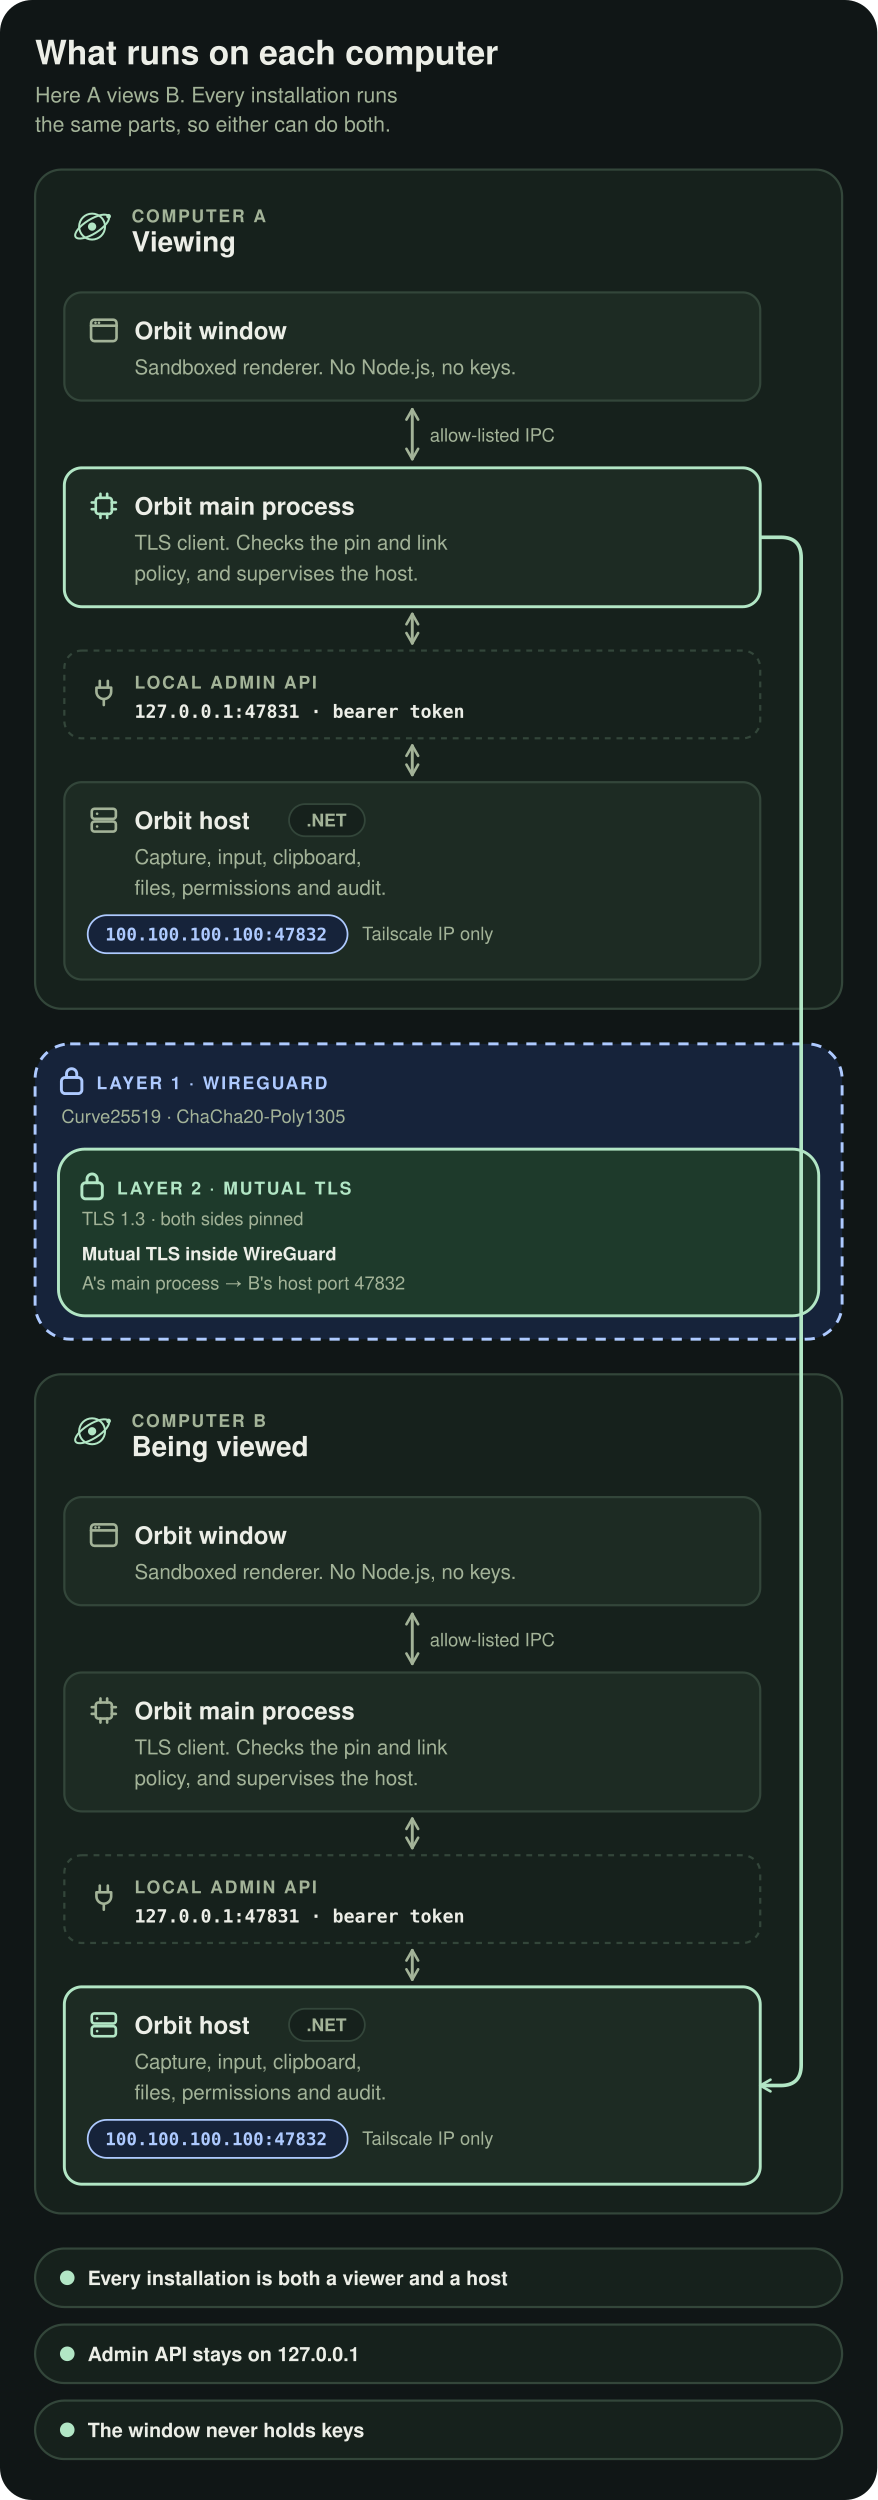
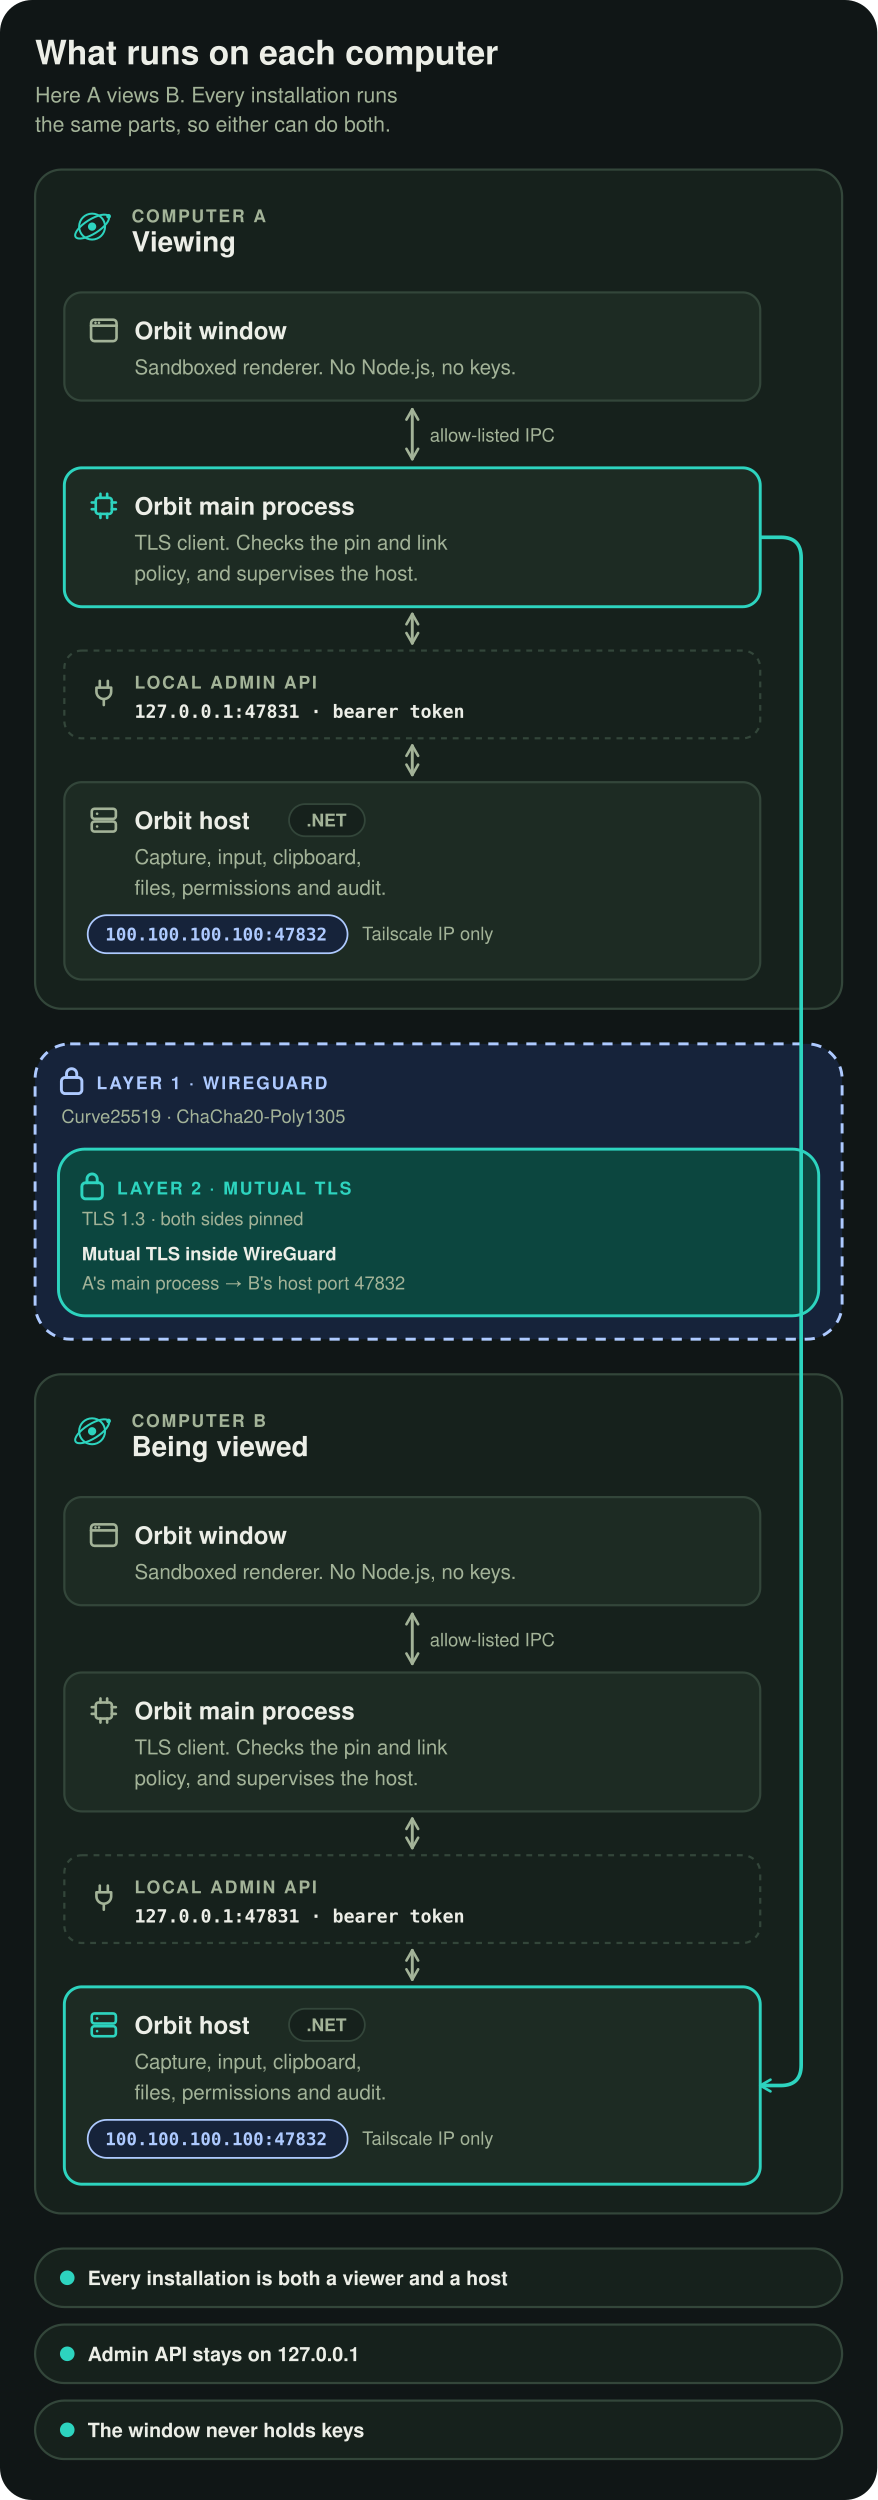
<svg xmlns="http://www.w3.org/2000/svg" width="600" height="1710" viewBox="0 0 600 1710" role="img" aria-labelledby="t d">
  <defs>
    <marker id="h-muted" markerWidth="10" markerHeight="10" refX="8" refY="5" orient="auto" markerUnits="userSpaceOnUse">
      <path d="M1 1L8 5L1 9" fill="none" stroke="#a3b398" stroke-width="1.8" stroke-linecap="round" stroke-linejoin="round" />
    </marker>
    <marker id="t-muted" markerWidth="10" markerHeight="10" refX="2" refY="5" orient="auto" markerUnits="userSpaceOnUse">
      <path d="M9 1L2 5L9 9" fill="none" stroke="#a3b398" stroke-width="1.8" stroke-linecap="round" stroke-linejoin="round" />
    </marker>
    <marker id="h-mint" markerWidth="10" markerHeight="10" refX="8" refY="5" orient="auto" markerUnits="userSpaceOnUse">
-       <path d="M1 1L8 5L1 9" fill="none" stroke="#b2e6c5" stroke-width="1.8" stroke-linecap="round" stroke-linejoin="round" />
+       <path d="M1 1L8 5L1 9" fill="none" stroke="#2dd4bf" stroke-width="1.8" stroke-linecap="round" stroke-linejoin="round" />
    </marker>
    <marker id="t-mint" markerWidth="10" markerHeight="10" refX="2" refY="5" orient="auto" markerUnits="userSpaceOnUse">
-       <path d="M9 1L2 5L9 9" fill="none" stroke="#b2e6c5" stroke-width="1.8" stroke-linecap="round" stroke-linejoin="round" />
+       <path d="M9 1L2 5L9 9" fill="none" stroke="#2dd4bf" stroke-width="1.8" stroke-linecap="round" stroke-linejoin="round" />
    </marker>
    <marker id="h-blue" markerWidth="10" markerHeight="10" refX="8" refY="5" orient="auto" markerUnits="userSpaceOnUse">
      <path d="M1 1L8 5L1 9" fill="none" stroke="#aecaff" stroke-width="1.8" stroke-linecap="round" stroke-linejoin="round" />
    </marker>
    <marker id="t-blue" markerWidth="10" markerHeight="10" refX="2" refY="5" orient="auto" markerUnits="userSpaceOnUse">
      <path d="M9 1L2 5L9 9" fill="none" stroke="#aecaff" stroke-width="1.8" stroke-linecap="round" stroke-linejoin="round" />
    </marker>
    <marker id="h-gold" markerWidth="10" markerHeight="10" refX="8" refY="5" orient="auto" markerUnits="userSpaceOnUse">
      <path d="M1 1L8 5L1 9" fill="none" stroke="#e3cd8f" stroke-width="1.8" stroke-linecap="round" stroke-linejoin="round" />
    </marker>
    <marker id="t-gold" markerWidth="10" markerHeight="10" refX="2" refY="5" orient="auto" markerUnits="userSpaceOnUse">
      <path d="M9 1L2 5L9 9" fill="none" stroke="#e3cd8f" stroke-width="1.8" stroke-linecap="round" stroke-linejoin="round" />
    </marker>
    <marker id="h-rose" markerWidth="10" markerHeight="10" refX="8" refY="5" orient="auto" markerUnits="userSpaceOnUse">
      <path d="M1 1L8 5L1 9" fill="none" stroke="#f2b0a6" stroke-width="1.8" stroke-linecap="round" stroke-linejoin="round" />
    </marker>
    <marker id="t-rose" markerWidth="10" markerHeight="10" refX="2" refY="5" orient="auto" markerUnits="userSpaceOnUse">
      <path d="M9 1L2 5L9 9" fill="none" stroke="#f2b0a6" stroke-width="1.8" stroke-linecap="round" stroke-linejoin="round" />
    </marker>
  </defs>
  <rect width="600" height="1710" rx="22" fill="#101616" />
  <text x="24" y="44" fill="#eceee7" font-family="Segoe UI, -apple-system, BlinkMacSystemFont, Helvetica, Arial, sans-serif" font-size="23" font-weight="700" text-anchor="start">What runs on each computer</text>
  <text x="24" y="70" fill="#a3b398" font-family="Segoe UI, -apple-system, BlinkMacSystemFont, Helvetica, Arial, sans-serif" font-size="14.5" font-weight="400" text-anchor="start">Here A views B. Every installation runs</text>
  <text x="24" y="90" fill="#a3b398" font-family="Segoe UI, -apple-system, BlinkMacSystemFont, Helvetica, Arial, sans-serif" font-size="14.5" font-weight="400" text-anchor="start">the same parts, so either can do both.</text>
  <rect x="24" y="116" width="552" height="574" rx="18" fill="#16211c" stroke="#33463a" stroke-width="1.5" />
  <g transform="translate(42.35 134.35) scale(0.04032)">
-     <g fill="none" stroke="#b2e6c5" stroke-width="34">
+     <g fill="none" stroke="#2dd4bf" stroke-width="34">
      <circle cx="512" cy="512" r="220" />
      <ellipse cx="512" cy="512" rx="330" ry="122" transform="rotate(-32 512 512)" />
    </g>
-     <circle cx="512" cy="512" r="70" fill="#b2e6c5" />
-     <circle cx="791.86" cy="337.13" r="40" fill="#b2e6c5" />
+     <circle cx="512" cy="512" r="70" fill="#2dd4bf" />
+     <circle cx="791.86" cy="337.13" r="40" fill="#2dd4bf" />
  </g>
  <text x="90" y="152" fill="#a3b398" font-family="Segoe UI, -apple-system, BlinkMacSystemFont, Helvetica, Arial, sans-serif" font-size="12" font-weight="700" text-anchor="start" letter-spacing="1.3">COMPUTER A</text>
  <text x="90" y="172" fill="#eceee7" font-family="Segoe UI, -apple-system, BlinkMacSystemFont, Helvetica, Arial, sans-serif" font-size="19" font-weight="700" text-anchor="start">Viewing</text>
  <rect x="44" y="200" width="476" height="74" rx="12" fill="#1d2b23" stroke="#33463a" stroke-width="1.5" />
  <g transform="translate(60 215) scale(0.9167)" fill="none" stroke="#a3b398" stroke-width="1.96" stroke-linecap="round" stroke-linejoin="round">
    <rect x="2.5" y="4" width="19" height="16" rx="2.5" />
    <path d="M2.5 8.5h19M5.8 6.3h.01M8.4 6.3h.01" />
  </g>
  <text x="92" y="232" fill="#eceee7" font-family="Segoe UI, -apple-system, BlinkMacSystemFont, Helvetica, Arial, sans-serif" font-size="16.5" font-weight="600" text-anchor="start">Orbit window</text>
  <text x="92" y="256" fill="#a3b398" font-family="Segoe UI, -apple-system, BlinkMacSystemFont, Helvetica, Arial, sans-serif" font-size="14" font-weight="400" text-anchor="start">Sandboxed renderer. No Node.js, no keys.</text>
  <line x1="282" y1="280" x2="282" y2="314" stroke="#a3b398" stroke-width="2" stroke-linecap="round" marker-end="url(#h-muted)" marker-start="url(#t-muted)" />
  <text x="294" y="302" fill="#a3b398" font-family="Segoe UI, -apple-system, BlinkMacSystemFont, Helvetica, Arial, sans-serif" font-size="12.5" font-weight="400" text-anchor="start">allow-listed IPC</text>
-   <rect x="44" y="320" width="476" height="95" rx="12" fill="#1d2b23" stroke="#b2e6c5" stroke-width="2" />
-   <g transform="translate(60 335) scale(0.9167)" fill="none" stroke="#b2e6c5" stroke-width="1.96" stroke-linecap="round" stroke-linejoin="round">
+   <rect x="44" y="320" width="476" height="95" rx="12" fill="#1d2b23" stroke="#2dd4bf" stroke-width="2" />
+   <g transform="translate(60 335) scale(0.9167)" fill="none" stroke="#2dd4bf" stroke-width="1.96" stroke-linecap="round" stroke-linejoin="round">
    <rect x="6" y="6" width="12" height="12" rx="2" />
    <path d="M9.5 3v3M14.5 3v3M9.5 18v3M14.5 18v3M3 9.5h3M3 14.5h3M18 9.5h3M18 14.5h3" />
  </g>
  <text x="92" y="352" fill="#eceee7" font-family="Segoe UI, -apple-system, BlinkMacSystemFont, Helvetica, Arial, sans-serif" font-size="16.5" font-weight="600" text-anchor="start">Orbit main process</text>
  <text x="92" y="376" fill="#a3b398" font-family="Segoe UI, -apple-system, BlinkMacSystemFont, Helvetica, Arial, sans-serif" font-size="14" font-weight="400" text-anchor="start">TLS client. Checks the pin and link</text>
  <text x="92" y="397" fill="#a3b398" font-family="Segoe UI, -apple-system, BlinkMacSystemFont, Helvetica, Arial, sans-serif" font-size="14" font-weight="400" text-anchor="start">policy, and supervises the host.</text>
  <line x1="282" y1="420" x2="282" y2="440" stroke="#a3b398" stroke-width="2" stroke-linecap="round" marker-end="url(#h-muted)" marker-start="url(#t-muted)" />
  <rect x="44" y="445" width="476" height="60" rx="12" fill="#16211c" stroke="#33463a" stroke-width="1.5" stroke-dasharray="4 4" />
  <g transform="translate(60 463) scale(0.9167)" fill="none" stroke="#a3b398" stroke-width="1.96" stroke-linecap="round" stroke-linejoin="round">
    <path d="M9 3v5M15 3v5M6.5 8h11v3a5.5 5.5 0 0 1-11 0zM12 16.5V21" />
  </g>
  <text x="92" y="471" fill="#a3b398" font-family="Segoe UI, -apple-system, BlinkMacSystemFont, Helvetica, Arial, sans-serif" font-size="12" font-weight="700" text-anchor="start" letter-spacing="1.3">LOCAL ADMIN API</text>
  <text x="92" y="491" fill="#eceee7" font-family="Consolas, SFMono-Regular, Menlo, monospace" font-size="12.5" font-weight="600" text-anchor="start">127.0.0.1:47831 · bearer token</text>
  <line x1="282" y1="510" x2="282" y2="530" stroke="#a3b398" stroke-width="2" stroke-linecap="round" marker-end="url(#h-muted)" marker-start="url(#t-muted)" />
  <rect x="44" y="535" width="476" height="135" rx="12" fill="#1d2b23" stroke="#33463a" stroke-width="1.5" />
  <g transform="translate(60 550) scale(0.9167)" fill="none" stroke="#a3b398" stroke-width="1.96" stroke-linecap="round" stroke-linejoin="round">
    <rect x="3" y="3.5" width="18" height="7.5" rx="2" />
    <rect x="3" y="13" width="18" height="7.5" rx="2" />
    <path d="M7 7.2h.01M7 16.7h.01" />
  </g>
  <text x="92" y="567" fill="#eceee7" font-family="Segoe UI, -apple-system, BlinkMacSystemFont, Helvetica, Arial, sans-serif" font-size="16.5" font-weight="600" text-anchor="start">Orbit host</text>
  <rect x="197.7" y="550" width="51.84" height="22" rx="11.0" fill="#16211c" stroke="#33463a" stroke-width="1.2" />
  <text x="209.7" y="565.32" fill="#a3b398" font-family="Segoe UI, -apple-system, BlinkMacSystemFont, Helvetica, Arial, sans-serif" font-size="12" font-weight="600" text-anchor="start">.NET</text>
  <text x="92" y="591" fill="#a3b398" font-family="Segoe UI, -apple-system, BlinkMacSystemFont, Helvetica, Arial, sans-serif" font-size="14" font-weight="400" text-anchor="start">Capture, input, clipboard,</text>
  <text x="92" y="612" fill="#a3b398" font-family="Segoe UI, -apple-system, BlinkMacSystemFont, Helvetica, Arial, sans-serif" font-size="14" font-weight="400" text-anchor="start">files, permissions and audit.</text>
  <rect x="60" y="626" width="177.72" height="26" rx="13.0" fill="#16233a" stroke="#aecaff" stroke-width="1.2" />
  <text x="72" y="643.32" fill="#aecaff" font-family="Consolas, SFMono-Regular, Menlo, monospace" font-size="12" font-weight="600" text-anchor="start">100.100.100.100:47832</text>
  <text x="247.72" y="643" fill="#a3b398" font-family="Segoe UI, -apple-system, BlinkMacSystemFont, Helvetica, Arial, sans-serif" font-size="12.5" font-weight="400" text-anchor="start">Tailscale IP only</text>
  <rect x="24" y="714" width="552" height="202" rx="24" fill="#16233a" stroke="#aecaff" stroke-width="2" stroke-dasharray="7 6" />
  <g fill="none" stroke="#aecaff" stroke-width="2" stroke-linecap="round">
    <rect x="42" y="737" width="14" height="11" rx="2.5" />
    <path d="M45.5 737V734.5a3.5 3.5 0 0 1 7 0V737" />
  </g>
  <text x="66" y="745" fill="#aecaff" font-family="Segoe UI, -apple-system, BlinkMacSystemFont, Helvetica, Arial, sans-serif" font-size="12" font-weight="700" text-anchor="start" letter-spacing="1.3">LAYER 1 · WIREGUARD</text>
  <text x="42" y="768" fill="#a3b398" font-family="Segoe UI, -apple-system, BlinkMacSystemFont, Helvetica, Arial, sans-serif" font-size="12.5" font-weight="400" text-anchor="start">Curve25519 · ChaCha20-Poly1305</text>
-   <rect x="40" y="786" width="520" height="114" rx="18" fill="#1e3a2b" stroke="#b2e6c5" stroke-width="2" />
-   <g fill="none" stroke="#b2e6c5" stroke-width="2" stroke-linecap="round">
+   <rect x="40" y="786" width="520" height="114" rx="18" fill="#0c463f" stroke="#2dd4bf" stroke-width="2" />
+   <g fill="none" stroke="#2dd4bf" stroke-width="2" stroke-linecap="round">
    <rect x="56" y="809" width="14" height="11" rx="2.5" />
    <path d="M59.5 809V806.5a3.5 3.5 0 0 1 7 0V809" />
  </g>
-   <text x="80" y="817" fill="#b2e6c5" font-family="Segoe UI, -apple-system, BlinkMacSystemFont, Helvetica, Arial, sans-serif" font-size="12" font-weight="700" text-anchor="start" letter-spacing="1.3">LAYER 2 · MUTUAL TLS</text>
+   <text x="80" y="817" fill="#2dd4bf" font-family="Segoe UI, -apple-system, BlinkMacSystemFont, Helvetica, Arial, sans-serif" font-size="12" font-weight="700" text-anchor="start" letter-spacing="1.3">LAYER 2 · MUTUAL TLS</text>
  <text x="56" y="838" fill="#a3b398" font-family="Segoe UI, -apple-system, BlinkMacSystemFont, Helvetica, Arial, sans-serif" font-size="12.5" font-weight="400" text-anchor="start">TLS 1.3 · both sides pinned</text>
  <text x="56" y="862" fill="#eceee7" font-family="Segoe UI, -apple-system, BlinkMacSystemFont, Helvetica, Arial, sans-serif" font-size="12.5" font-weight="600" text-anchor="start">Mutual TLS inside WireGuard</text>
  <text x="56" y="882" fill="#a3b398" font-family="Segoe UI, -apple-system, BlinkMacSystemFont, Helvetica, Arial, sans-serif" font-size="12.5" font-weight="400" text-anchor="start">A's main process → B's host port 47832</text>
  <rect x="24" y="940" width="552" height="574" rx="18" fill="#16211c" stroke="#33463a" stroke-width="1.5" />
  <g transform="translate(42.35 958.35) scale(0.04032)">
-     <g fill="none" stroke="#b2e6c5" stroke-width="34">
+     <g fill="none" stroke="#2dd4bf" stroke-width="34">
      <circle cx="512" cy="512" r="220" />
      <ellipse cx="512" cy="512" rx="330" ry="122" transform="rotate(-32 512 512)" />
    </g>
-     <circle cx="512" cy="512" r="70" fill="#b2e6c5" />
-     <circle cx="791.86" cy="337.13" r="40" fill="#b2e6c5" />
+     <circle cx="512" cy="512" r="70" fill="#2dd4bf" />
+     <circle cx="791.86" cy="337.13" r="40" fill="#2dd4bf" />
  </g>
  <text x="90" y="976" fill="#a3b398" font-family="Segoe UI, -apple-system, BlinkMacSystemFont, Helvetica, Arial, sans-serif" font-size="12" font-weight="700" text-anchor="start" letter-spacing="1.3">COMPUTER B</text>
  <text x="90" y="996" fill="#eceee7" font-family="Segoe UI, -apple-system, BlinkMacSystemFont, Helvetica, Arial, sans-serif" font-size="19" font-weight="700" text-anchor="start">Being viewed</text>
  <rect x="44" y="1024" width="476" height="74" rx="12" fill="#1d2b23" stroke="#33463a" stroke-width="1.5" />
  <g transform="translate(60 1039) scale(0.9167)" fill="none" stroke="#a3b398" stroke-width="1.96" stroke-linecap="round" stroke-linejoin="round">
    <rect x="2.5" y="4" width="19" height="16" rx="2.5" />
    <path d="M2.5 8.5h19M5.8 6.3h.01M8.4 6.3h.01" />
  </g>
  <text x="92" y="1056" fill="#eceee7" font-family="Segoe UI, -apple-system, BlinkMacSystemFont, Helvetica, Arial, sans-serif" font-size="16.5" font-weight="600" text-anchor="start">Orbit window</text>
  <text x="92" y="1080" fill="#a3b398" font-family="Segoe UI, -apple-system, BlinkMacSystemFont, Helvetica, Arial, sans-serif" font-size="14" font-weight="400" text-anchor="start">Sandboxed renderer. No Node.js, no keys.</text>
  <line x1="282" y1="1104" x2="282" y2="1138" stroke="#a3b398" stroke-width="2" stroke-linecap="round" marker-end="url(#h-muted)" marker-start="url(#t-muted)" />
  <text x="294" y="1126" fill="#a3b398" font-family="Segoe UI, -apple-system, BlinkMacSystemFont, Helvetica, Arial, sans-serif" font-size="12.5" font-weight="400" text-anchor="start">allow-listed IPC</text>
  <rect x="44" y="1144" width="476" height="95" rx="12" fill="#1d2b23" stroke="#33463a" stroke-width="1.5" />
  <g transform="translate(60 1159) scale(0.9167)" fill="none" stroke="#a3b398" stroke-width="1.96" stroke-linecap="round" stroke-linejoin="round">
    <rect x="6" y="6" width="12" height="12" rx="2" />
    <path d="M9.5 3v3M14.5 3v3M9.5 18v3M14.5 18v3M3 9.5h3M3 14.5h3M18 9.5h3M18 14.5h3" />
  </g>
  <text x="92" y="1176" fill="#eceee7" font-family="Segoe UI, -apple-system, BlinkMacSystemFont, Helvetica, Arial, sans-serif" font-size="16.5" font-weight="600" text-anchor="start">Orbit main process</text>
  <text x="92" y="1200" fill="#a3b398" font-family="Segoe UI, -apple-system, BlinkMacSystemFont, Helvetica, Arial, sans-serif" font-size="14" font-weight="400" text-anchor="start">TLS client. Checks the pin and link</text>
  <text x="92" y="1221" fill="#a3b398" font-family="Segoe UI, -apple-system, BlinkMacSystemFont, Helvetica, Arial, sans-serif" font-size="14" font-weight="400" text-anchor="start">policy, and supervises the host.</text>
  <line x1="282" y1="1244" x2="282" y2="1264" stroke="#a3b398" stroke-width="2" stroke-linecap="round" marker-end="url(#h-muted)" marker-start="url(#t-muted)" />
  <rect x="44" y="1269" width="476" height="60" rx="12" fill="#16211c" stroke="#33463a" stroke-width="1.5" stroke-dasharray="4 4" />
  <g transform="translate(60 1287) scale(0.9167)" fill="none" stroke="#a3b398" stroke-width="1.96" stroke-linecap="round" stroke-linejoin="round">
    <path d="M9 3v5M15 3v5M6.5 8h11v3a5.5 5.5 0 0 1-11 0zM12 16.5V21" />
  </g>
  <text x="92" y="1295" fill="#a3b398" font-family="Segoe UI, -apple-system, BlinkMacSystemFont, Helvetica, Arial, sans-serif" font-size="12" font-weight="700" text-anchor="start" letter-spacing="1.3">LOCAL ADMIN API</text>
  <text x="92" y="1315" fill="#eceee7" font-family="Consolas, SFMono-Regular, Menlo, monospace" font-size="12.5" font-weight="600" text-anchor="start">127.0.0.1:47831 · bearer token</text>
  <line x1="282" y1="1334" x2="282" y2="1354" stroke="#a3b398" stroke-width="2" stroke-linecap="round" marker-end="url(#h-muted)" marker-start="url(#t-muted)" />
-   <rect x="44" y="1359" width="476" height="135" rx="12" fill="#1d2b23" stroke="#b2e6c5" stroke-width="2" />
-   <g transform="translate(60 1374) scale(0.9167)" fill="none" stroke="#b2e6c5" stroke-width="1.96" stroke-linecap="round" stroke-linejoin="round">
+   <rect x="44" y="1359" width="476" height="135" rx="12" fill="#1d2b23" stroke="#2dd4bf" stroke-width="2" />
+   <g transform="translate(60 1374) scale(0.9167)" fill="none" stroke="#2dd4bf" stroke-width="1.96" stroke-linecap="round" stroke-linejoin="round">
    <rect x="3" y="3.5" width="18" height="7.5" rx="2" />
    <rect x="3" y="13" width="18" height="7.5" rx="2" />
    <path d="M7 7.2h.01M7 16.7h.01" />
  </g>
  <text x="92" y="1391" fill="#eceee7" font-family="Segoe UI, -apple-system, BlinkMacSystemFont, Helvetica, Arial, sans-serif" font-size="16.5" font-weight="600" text-anchor="start">Orbit host</text>
  <rect x="197.7" y="1374" width="51.84" height="22" rx="11.0" fill="#16211c" stroke="#33463a" stroke-width="1.2" />
  <text x="209.7" y="1389.32" fill="#a3b398" font-family="Segoe UI, -apple-system, BlinkMacSystemFont, Helvetica, Arial, sans-serif" font-size="12" font-weight="600" text-anchor="start">.NET</text>
  <text x="92" y="1415" fill="#a3b398" font-family="Segoe UI, -apple-system, BlinkMacSystemFont, Helvetica, Arial, sans-serif" font-size="14" font-weight="400" text-anchor="start">Capture, input, clipboard,</text>
  <text x="92" y="1436" fill="#a3b398" font-family="Segoe UI, -apple-system, BlinkMacSystemFont, Helvetica, Arial, sans-serif" font-size="14" font-weight="400" text-anchor="start">files, permissions and audit.</text>
  <rect x="60" y="1450" width="177.72" height="26" rx="13.0" fill="#16233a" stroke="#aecaff" stroke-width="1.2" />
  <text x="72" y="1467.32" fill="#aecaff" font-family="Consolas, SFMono-Regular, Menlo, monospace" font-size="12" font-weight="600" text-anchor="start">100.100.100.100:47832</text>
  <text x="247.72" y="1467" fill="#a3b398" font-family="Segoe UI, -apple-system, BlinkMacSystemFont, Helvetica, Arial, sans-serif" font-size="12.5" font-weight="400" text-anchor="start">Tailscale IP only</text>
-   <path d="M520 367.5 L534.0 367.5 Q548 367.5 548.0 381.5 L548.0 1412.5 Q548 1426.5 534.0 1426.5 L520 1426.5" fill="none" stroke="#b2e6c5" stroke-width="2.5" stroke-linejoin="round" marker-end="url(#h-mint)" />
+   <path d="M520 367.5 L534.0 367.5 Q548 367.5 548.0 381.5 L548.0 1412.5 Q548 1426.5 534.0 1426.5 L520 1426.5" fill="none" stroke="#2dd4bf" stroke-width="2.5" stroke-linejoin="round" marker-end="url(#h-mint)" />
  <rect x="24" y="1538" width="552" height="40" rx="20" fill="#16211c" stroke="#33463a" stroke-width="1.5" />
-   <circle cx="46" cy="1558" r="5" fill="#b2e6c5" />
+   <circle cx="46" cy="1558" r="5" fill="#2dd4bf" />
  <text x="60" y="1563" fill="#eceee7" font-family="Segoe UI, -apple-system, BlinkMacSystemFont, Helvetica, Arial, sans-serif" font-size="13.5" font-weight="600" text-anchor="start">Every installation is both a viewer and a host</text>
  <rect x="24" y="1590" width="552" height="40" rx="20" fill="#16211c" stroke="#33463a" stroke-width="1.5" />
-   <circle cx="46" cy="1610" r="5" fill="#b2e6c5" />
+   <circle cx="46" cy="1610" r="5" fill="#2dd4bf" />
  <text x="60" y="1615" fill="#eceee7" font-family="Segoe UI, -apple-system, BlinkMacSystemFont, Helvetica, Arial, sans-serif" font-size="13.5" font-weight="600" text-anchor="start">Admin API stays on 127.0.0.1</text>
  <rect x="24" y="1642" width="552" height="40" rx="20" fill="#16211c" stroke="#33463a" stroke-width="1.5" />
-   <circle cx="46" cy="1662" r="5" fill="#b2e6c5" />
+   <circle cx="46" cy="1662" r="5" fill="#2dd4bf" />
  <text x="60" y="1667" fill="#eceee7" font-family="Segoe UI, -apple-system, BlinkMacSystemFont, Helvetica, Arial, sans-serif" font-size="13.5" font-weight="600" text-anchor="start">The window never holds keys</text>
</svg>
